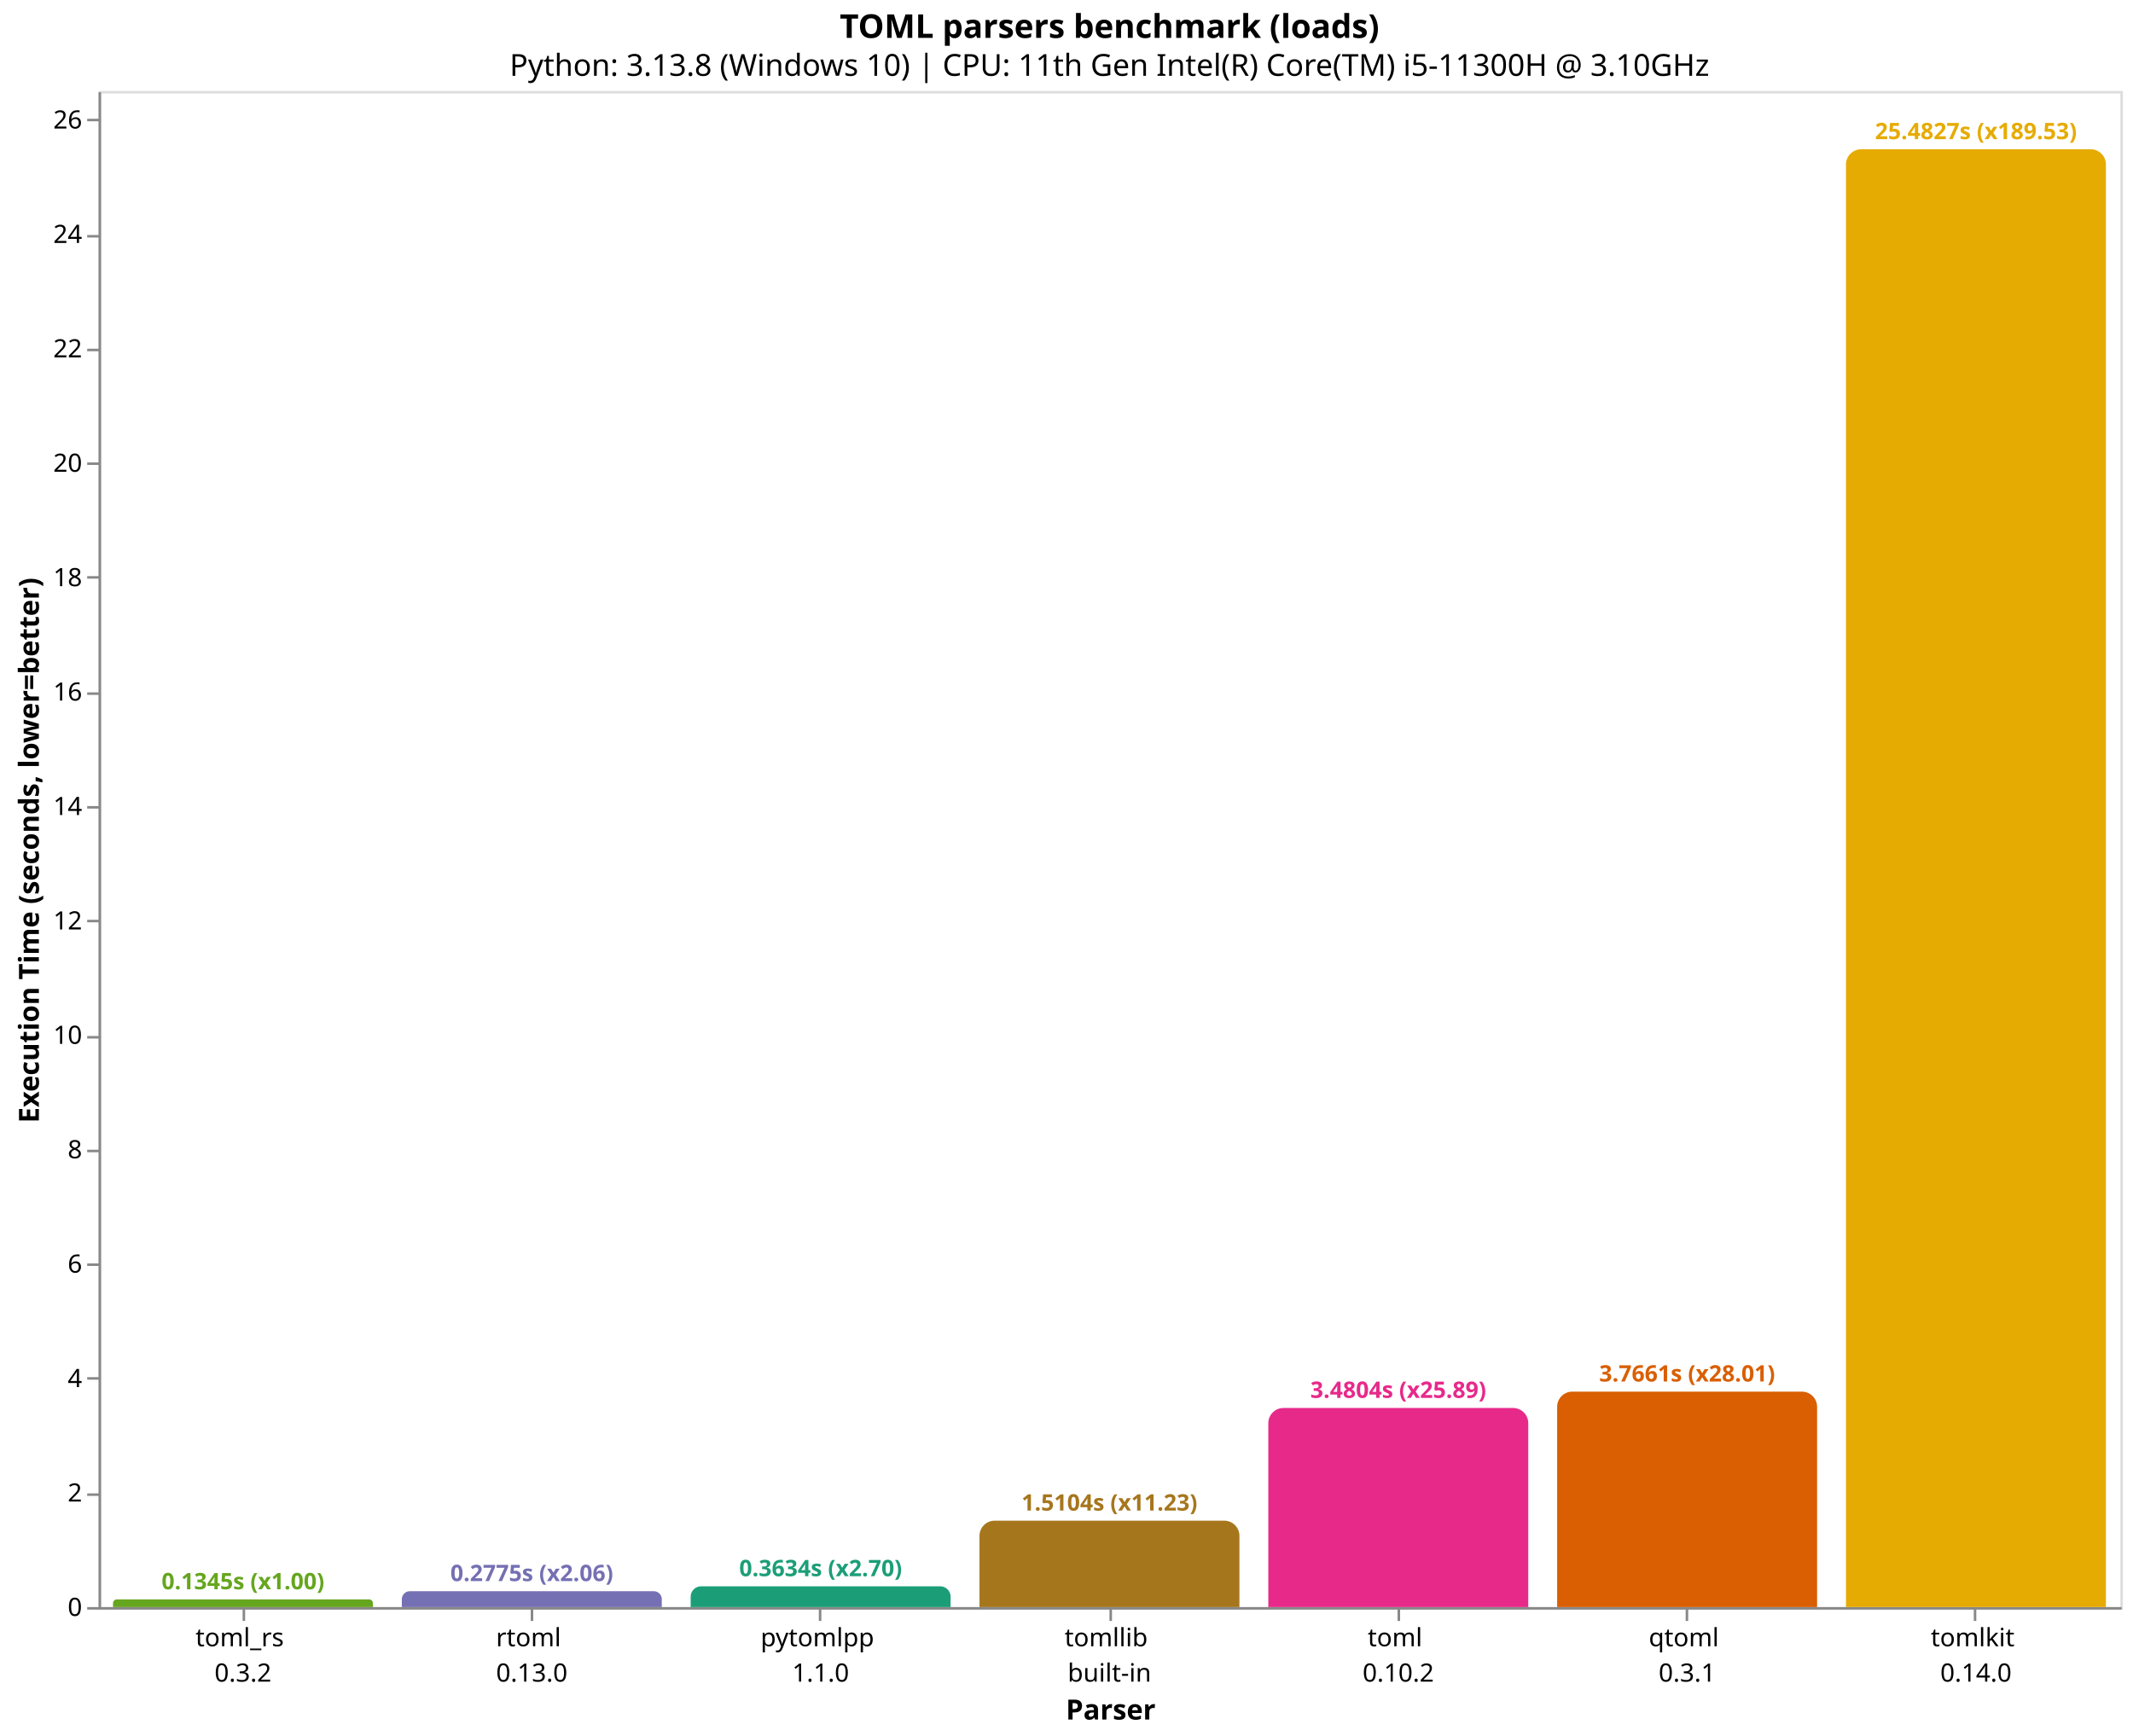
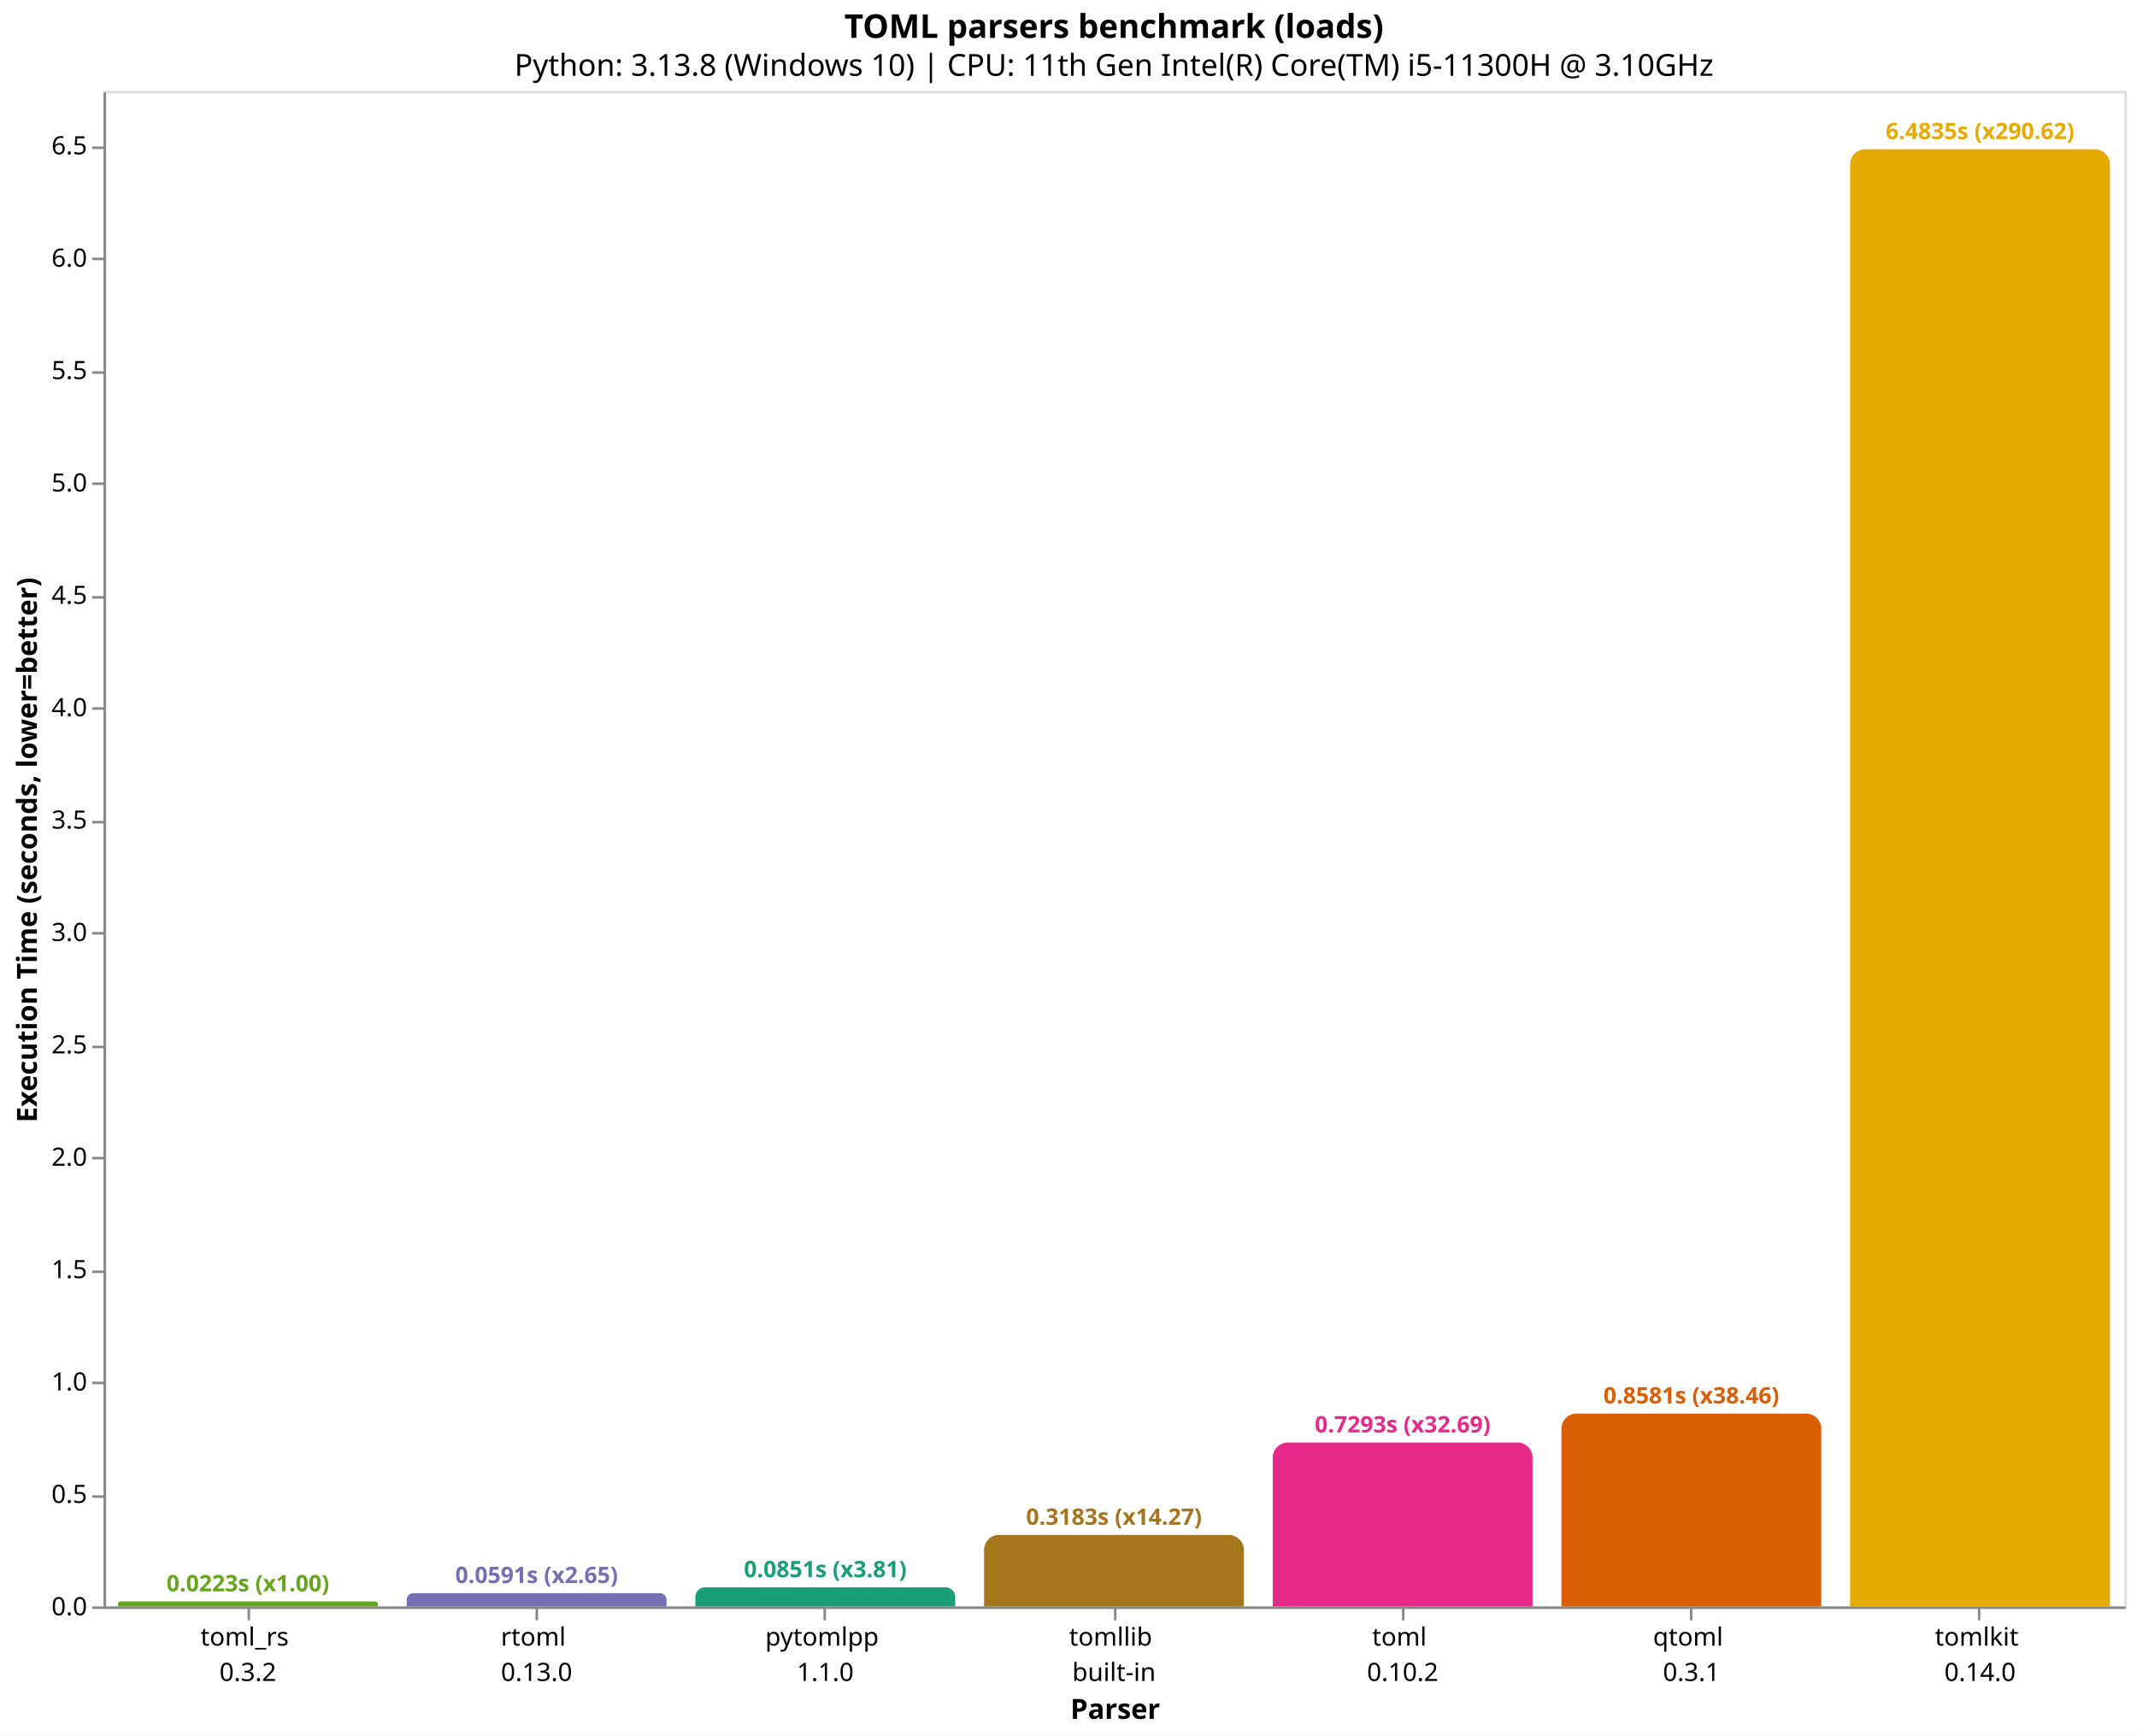
- <svg xmlns="http://www.w3.org/2000/svg" version="1.1" class="marks" width="844" height="687" viewBox="0 0 844 687">
-   <rect width="844" height="687" fill="white" />
-   <g fill="none" stroke-miterlimit="10" transform="translate(39,36)">
+ <svg xmlns="http://www.w3.org/2000/svg" version="1.1" class="marks" width="846" height="687" viewBox="0 0 846 687">
+   <rect width="846" height="687" fill="white" />
+   <g fill="none" stroke-miterlimit="10" transform="translate(41,36)">
    <g class="mark-group role-frame root" role="graphics-object" aria-roledescription="group mark container">
      <g transform="translate(0,0)">
        <path class="background" aria-hidden="true" d="M0.5,0.5h800v600h-800Z" stroke="#ddd" />
        <g>
          <g class="mark-group role-axis" role="graphics-symbol" aria-roledescription="axis" aria-label="X-axis titled 'Parser' for a discrete scale with 7 values: toml_rs&#10;0.3.2, rtoml&#10;0.13.0, pytomlpp&#10;1.1.0, tomllib&#10;built-in, toml&#10;0.10.2, qtoml&#10;0.3.1, tomlkit&#10;0.14.0">
            <g transform="translate(0.5,600.5)">
              <path class="background" aria-hidden="true" d="M0,0h0v0h0Z" pointer-events="none" />
              <g>
                <g class="mark-rule role-axis-tick" pointer-events="none">
                  <line transform="translate(57,0)" x2="0" y2="5" stroke="#888" stroke-width="1" opacity="1" />
                  <line transform="translate(171,0)" x2="0" y2="5" stroke="#888" stroke-width="1" opacity="1" />
                  <line transform="translate(285,0)" x2="0" y2="5" stroke="#888" stroke-width="1" opacity="1" />
                  <line transform="translate(400,0)" x2="0" y2="5" stroke="#888" stroke-width="1" opacity="1" />
                  <line transform="translate(514,0)" x2="0" y2="5" stroke="#888" stroke-width="1" opacity="1" />
                  <line transform="translate(628,0)" x2="0" y2="5" stroke="#888" stroke-width="1" opacity="1" />
                  <line transform="translate(742,0)" x2="0" y2="5" stroke="#888" stroke-width="1" opacity="1" />
                </g>
                <g class="mark-text role-axis-label" pointer-events="none">
                  <text text-anchor="middle" transform="translate(56.64286,15)" font-family="sans-serif" font-size="10px" fill="#000" opacity="1">
                    <tspan>toml_rs</tspan>
                    <tspan x="0" dy="14">0.3.2</tspan>
                  </text>
                  <text text-anchor="middle" transform="translate(170.9286,15)" font-family="sans-serif" font-size="10px" fill="#000" opacity="1">
                    <tspan>rtoml</tspan>
                    <tspan x="0" dy="14">0.13.0</tspan>
                  </text>
                  <text text-anchor="middle" transform="translate(285.2143,15)" font-family="sans-serif" font-size="10px" fill="#000" opacity="1">
                    <tspan>pytomlpp</tspan>
                    <tspan x="0" dy="14">1.1.0</tspan>
                  </text>
                  <text text-anchor="middle" transform="translate(399.5,15)" font-family="sans-serif" font-size="10px" fill="#000" opacity="1">
                    <tspan>tomllib</tspan>
                    <tspan x="0" dy="14">built-in</tspan>
                  </text>
                  <text text-anchor="middle" transform="translate(513.7857,15)" font-family="sans-serif" font-size="10px" fill="#000" opacity="1">
                    <tspan>toml</tspan>
                    <tspan x="0" dy="14">0.10.2</tspan>
                  </text>
                  <text text-anchor="middle" transform="translate(628.0714,15)" font-family="sans-serif" font-size="10px" fill="#000" opacity="1">
                    <tspan>qtoml</tspan>
                    <tspan x="0" dy="14">0.3.1</tspan>
                  </text>
                  <text text-anchor="middle" transform="translate(742.3571,15)" font-family="sans-serif" font-size="10px" fill="#000" opacity="1">
                    <tspan>tomlkit</tspan>
                    <tspan x="0" dy="14">0.14.0</tspan>
                  </text>
                </g>
                <g class="mark-rule role-axis-domain" pointer-events="none">
                  <line transform="translate(0,0)" x2="800" y2="0" stroke="#888" stroke-width="1" opacity="1" />
                </g>
                <g class="mark-text role-axis-title" pointer-events="none">
                  <text text-anchor="middle" transform="translate(400,44)" font-family="sans-serif" font-size="11px" font-weight="bold" fill="#000" opacity="1">Parser</text>
                </g>
              </g>
              <path class="foreground" aria-hidden="true" d="" pointer-events="none" display="none" />
            </g>
          </g>
-           <g class="mark-group role-axis" role="graphics-symbol" aria-roledescription="axis" aria-label="Y-axis titled 'Execution Time (seconds, lower=better)' for a linear scale with values from 0 to 27">
+           <g class="mark-group role-axis" role="graphics-symbol" aria-roledescription="axis" aria-label="Y-axis titled 'Execution Time (seconds, lower=better)' for a linear scale with values from 0 to 7">
            <g transform="translate(0.5,0.5)">
              <path class="background" aria-hidden="true" d="M0,0h0v0h0Z" pointer-events="none" />
              <g>
                <g class="mark-rule role-axis-tick" pointer-events="none">
                  <line transform="translate(0,600)" x2="-5" y2="0" stroke="#888" stroke-width="1" opacity="1" />
-                   <line transform="translate(0,555)" x2="-5" y2="0" stroke="#888" stroke-width="1" opacity="1" />
-                   <line transform="translate(0,509)" x2="-5" y2="0" stroke="#888" stroke-width="1" opacity="1" />
-                   <line transform="translate(0,464)" x2="-5" y2="0" stroke="#888" stroke-width="1" opacity="1" />
-                   <line transform="translate(0,419)" x2="-5" y2="0" stroke="#888" stroke-width="1" opacity="1" />
-                   <line transform="translate(0,374)" x2="-5" y2="0" stroke="#888" stroke-width="1" opacity="1" />
-                   <line transform="translate(0,328)" x2="-5" y2="0" stroke="#888" stroke-width="1" opacity="1" />
-                   <line transform="translate(0,283)" x2="-5" y2="0" stroke="#888" stroke-width="1" opacity="1" />
-                   <line transform="translate(0,238)" x2="-5" y2="0" stroke="#888" stroke-width="1" opacity="1" />
-                   <line transform="translate(0,192)" x2="-5" y2="0" stroke="#888" stroke-width="1" opacity="1" />
-                   <line transform="translate(0,147)" x2="-5" y2="0" stroke="#888" stroke-width="1" opacity="1" />
-                   <line transform="translate(0,102)" x2="-5" y2="0" stroke="#888" stroke-width="1" opacity="1" />
-                   <line transform="translate(0,57)" x2="-5" y2="0" stroke="#888" stroke-width="1" opacity="1" />
-                   <line transform="translate(0,11)" x2="-5" y2="0" stroke="#888" stroke-width="1" opacity="1" />
+                   <line transform="translate(0,556)" x2="-5" y2="0" stroke="#888" stroke-width="1" opacity="1" />
+                   <line transform="translate(0,511)" x2="-5" y2="0" stroke="#888" stroke-width="1" opacity="1" />
+                   <line transform="translate(0,467)" x2="-5" y2="0" stroke="#888" stroke-width="1" opacity="1" />
+                   <line transform="translate(0,422)" x2="-5" y2="0" stroke="#888" stroke-width="1" opacity="1" />
+                   <line transform="translate(0,378)" x2="-5" y2="0" stroke="#888" stroke-width="1" opacity="1" />
+                   <line transform="translate(0,333)" x2="-5" y2="0" stroke="#888" stroke-width="1" opacity="1" />
+                   <line transform="translate(0,289)" x2="-5" y2="0" stroke="#888" stroke-width="1" opacity="1" />
+                   <line transform="translate(0,244)" x2="-5" y2="0" stroke="#888" stroke-width="1" opacity="1" />
+                   <line transform="translate(0,200)" x2="-5" y2="0" stroke="#888" stroke-width="1" opacity="1" />
+                   <line transform="translate(0,155)" x2="-5" y2="0" stroke="#888" stroke-width="1" opacity="1" />
+                   <line transform="translate(0,111)" x2="-5" y2="0" stroke="#888" stroke-width="1" opacity="1" />
+                   <line transform="translate(0,66)" x2="-5" y2="0" stroke="#888" stroke-width="1" opacity="1" />
+                   <line transform="translate(0,22)" x2="-5" y2="0" stroke="#888" stroke-width="1" opacity="1" />
                </g>
                <g class="mark-text role-axis-label" pointer-events="none">
-                   <text text-anchor="end" transform="translate(-7,603)" font-family="sans-serif" font-size="10px" fill="#000" opacity="1">0</text>
-                   <text text-anchor="end" transform="translate(-7,557.7203)" font-family="sans-serif" font-size="10px" fill="#000" opacity="1">2</text>
-                   <text text-anchor="end" transform="translate(-7,512.4407)" font-family="sans-serif" font-size="10px" fill="#000" opacity="1">4</text>
-                   <text text-anchor="end" transform="translate(-7,467.161)" font-family="sans-serif" font-size="10px" fill="#000" opacity="1">6</text>
-                   <text text-anchor="end" transform="translate(-7,421.8814)" font-family="sans-serif" font-size="10px" fill="#000" opacity="1">8</text>
-                   <text text-anchor="end" transform="translate(-7,376.6017)" font-family="sans-serif" font-size="10px" fill="#000" opacity="1">10</text>
-                   <text text-anchor="end" transform="translate(-7,331.3221)" font-family="sans-serif" font-size="10px" fill="#000" opacity="1">12</text>
-                   <text text-anchor="end" transform="translate(-7,286.0424)" font-family="sans-serif" font-size="10px" fill="#000" opacity="1">14</text>
-                   <text text-anchor="end" transform="translate(-7,240.7628)" font-family="sans-serif" font-size="10px" fill="#000" opacity="1">16</text>
-                   <text text-anchor="end" transform="translate(-7,195.4831)" font-family="sans-serif" font-size="10px" fill="#000" opacity="1">18</text>
-                   <text text-anchor="end" transform="translate(-7,150.2035)" font-family="sans-serif" font-size="10px" fill="#000" opacity="1">20</text>
-                   <text text-anchor="end" transform="translate(-7,104.9238)" font-family="sans-serif" font-size="10px" fill="#000" opacity="1">22</text>
-                   <text text-anchor="end" transform="translate(-7,59.64415)" font-family="sans-serif" font-size="10px" fill="#000" opacity="1">24</text>
-                   <text text-anchor="end" transform="translate(-7,14.3645)" font-family="sans-serif" font-size="10px" fill="#000" opacity="1">26</text>
+                   <text text-anchor="end" transform="translate(-7,603)" font-family="sans-serif" font-size="10px" fill="#000" opacity="1">0.0</text>
+                   <text text-anchor="end" transform="translate(-7,558.5081)" font-family="sans-serif" font-size="10px" fill="#000" opacity="1">0.5</text>
+                   <text text-anchor="end" transform="translate(-7,514.0161)" font-family="sans-serif" font-size="10px" fill="#000" opacity="1">1.0</text>
+                   <text text-anchor="end" transform="translate(-7,469.5242)" font-family="sans-serif" font-size="10px" fill="#000" opacity="1">1.5</text>
+                   <text text-anchor="end" transform="translate(-7,425.0323)" font-family="sans-serif" font-size="10px" fill="#000" opacity="1">2.0</text>
+                   <text text-anchor="end" transform="translate(-7,380.5403)" font-family="sans-serif" font-size="10px" fill="#000" opacity="1">2.5</text>
+                   <text text-anchor="end" transform="translate(-7,336.0484)" font-family="sans-serif" font-size="10px" fill="#000" opacity="1">3.0</text>
+                   <text text-anchor="end" transform="translate(-7,291.5564)" font-family="sans-serif" font-size="10px" fill="#000" opacity="1">3.5</text>
+                   <text text-anchor="end" transform="translate(-7,247.0645)" font-family="sans-serif" font-size="10px" fill="#000" opacity="1">4.0</text>
+                   <text text-anchor="end" transform="translate(-7,202.5726)" font-family="sans-serif" font-size="10px" fill="#000" opacity="1">4.5</text>
+                   <text text-anchor="end" transform="translate(-7,158.0806)" font-family="sans-serif" font-size="10px" fill="#000" opacity="1">5.0</text>
+                   <text text-anchor="end" transform="translate(-7,113.5887)" font-family="sans-serif" font-size="10px" fill="#000" opacity="1">5.5</text>
+                   <text text-anchor="end" transform="translate(-7,69.09676)" font-family="sans-serif" font-size="10px" fill="#000" opacity="1">6.0</text>
+                   <text text-anchor="end" transform="translate(-7,24.60483)" font-family="sans-serif" font-size="10px" fill="#000" opacity="1">6.5</text>
                </g>
                <g class="mark-rule role-axis-domain" pointer-events="none">
                  <line transform="translate(0,600)" x2="0" y2="-600" stroke="#888" stroke-width="1" opacity="1" />
                </g>
                <g class="mark-text role-axis-title" pointer-events="none">
-                   <text text-anchor="middle" transform="translate(-22.12305,300) rotate(-90) translate(0,-2)" font-family="sans-serif" font-size="11px" font-weight="bold" fill="#000" opacity="1">Execution Time (seconds, lower=better)</text>
+                   <text text-anchor="middle" transform="translate(-24.90137,300) rotate(-90) translate(0,-2)" font-family="sans-serif" font-size="11px" font-weight="bold" fill="#000" opacity="1">Execution Time (seconds, lower=better)</text>
                </g>
              </g>
              <path class="foreground" aria-hidden="true" d="" pointer-events="none" display="none" />
            </g>
          </g>
          <g class="mark-group role-scope" role="graphics-object" aria-roledescription="group mark container">
-             <g transform="translate(5.714286,596.956)">
-               <path class="background" aria-hidden="true" d="M1.522,0L101.335,0C102.175,0,102.857,0.682,102.857,1.522L102.857,3.044C102.857,3.044,102.857,3.044,102.857,3.044L0,3.044C0,3.044,0,3.044,0,3.044L0,1.522C0,0.682,0.682,0,1.522,0Z" />
+             <g transform="translate(5.714286,598.0148)">
+               <path class="background" aria-hidden="true" d="M0.993,0L101.865,0C102.412,0,102.857,0.445,102.857,0.993L102.857,1.985C102.857,1.985,102.857,1.985,102.857,1.985L0,1.985C0,1.985,0,1.985,0,1.985L0,0.993C0,0.445,0.445,0,0.993,0Z" />
              <g clip-path="url(#clip1)">
                <g class="mark-group role-scope" role="graphics-object" aria-roledescription="group mark container">
-                   <g transform="translate(0,-596.956)">
-                     <path class="background" aria-hidden="true" d="M0,0h102.857v0h-102.857Z" />
-                     <g>
-                       <g class="mark-rect role-mark layer_0_marks" role="graphics-object" aria-roledescription="rect mark container">
-                         <path aria-label="Parser: toml_rs&#10;0.3.2; Execution Time (seconds, lower=better): 0.134454999999; parser: toml_rs; Execution Time (s): 0.1345; Slowdown: 1.00" role="graphics-symbol" aria-roledescription="bar" d="M0,596.956h102.857v3.044h-102.857Z" fill="#66a61e" />
-                       </g>
-                     </g>
-                     <path class="foreground" aria-hidden="true" d="" display="none" />
-                   </g>
-                 </g>
-               </g>
-               <path class="foreground" aria-hidden="true" d="" display="none" />
-             </g>
-             <g transform="translate(120,593.717)">
-               <path class="background" aria-hidden="true" d="M3.142,0L99.716,0C101.449,0,102.857,1.408,102.857,3.142L102.857,6.283C102.857,6.283,102.857,6.283,102.857,6.283L0,6.283C0,6.283,0,6.283,0,6.283L0,3.142C0,1.408,1.408,0,3.142,0Z" />
+                   <g transform="translate(0,-598.0148)">
+                     <path class="background" aria-hidden="true" d="M0,0h102.857v0h-102.857Z" />
+                     <g>
+                       <g class="mark-rect role-mark layer_0_marks" role="graphics-object" aria-roledescription="rect mark container">
+                         <path aria-label="Parser: toml_rs&#10;0.3.2; Execution Time (seconds, lower=better): 0.0223093999994; parser: toml_rs; Execution Time (s): 0.0223; Slowdown: 1.00" role="graphics-symbol" aria-roledescription="bar" d="M0,598.015h102.857v1.985h-102.857Z" fill="#66a61e" />
+                       </g>
+                     </g>
+                     <path class="foreground" aria-hidden="true" d="" display="none" />
+                   </g>
+                 </g>
+               </g>
+               <path class="foreground" aria-hidden="true" d="" display="none" />
+             </g>
+             <g transform="translate(120,594.7404)">
+               <path class="background" aria-hidden="true" d="M2.63,0L100.227,0C101.679,0,102.857,1.178,102.857,2.63L102.857,5.26C102.857,5.26,102.857,5.26,102.857,5.26L0,5.26C0,5.26,0,5.26,0,5.26L0,2.63C0,1.178,1.178,0,2.63,0Z" />
              <g clip-path="url(#clip2)">
                <g class="mark-group role-scope" role="graphics-object" aria-roledescription="group mark container">
-                   <g transform="translate(0,-593.717)">
-                     <path class="background" aria-hidden="true" d="M0,0h102.857v0h-102.857Z" />
-                     <g>
-                       <g class="mark-rect role-mark layer_0_marks" role="graphics-object" aria-roledescription="rect mark container">
-                         <path aria-label="Parser: rtoml&#10;0.13.0; Execution Time (seconds, lower=better): 0.277521299999; parser: rtoml; Execution Time (s): 0.2775; Slowdown: 2.06" role="graphics-symbol" aria-roledescription="bar" d="M0,593.717h102.857v6.283h-102.857Z" fill="#7570b3" />
-                       </g>
-                     </g>
-                     <path class="foreground" aria-hidden="true" d="" display="none" />
-                   </g>
-                 </g>
-               </g>
-               <path class="foreground" aria-hidden="true" d="" display="none" />
-             </g>
-             <g transform="translate(234.2857,591.7736)">
-               <path class="background" aria-hidden="true" d="M4.113,0L98.744,0C101.014,0,102.857,1.843,102.857,4.113L102.857,8.226C102.857,8.226,102.857,8.226,102.857,8.226L0,8.226C0,8.226,0,8.226,0,8.226L0,4.113C0,1.843,1.843,0,4.113,0Z" />
+                   <g transform="translate(0,-594.7404)">
+                     <path class="background" aria-hidden="true" d="M0,0h102.857v0h-102.857Z" />
+                     <g>
+                       <g class="mark-rect role-mark layer_0_marks" role="graphics-object" aria-roledescription="rect mark container">
+                         <path aria-label="Parser: rtoml&#10;0.13.0; Execution Time (seconds, lower=better): 0.0591070999981; parser: rtoml; Execution Time (s): 0.0591; Slowdown: 2.65" role="graphics-symbol" aria-roledescription="bar" d="M0,594.74h102.857v5.26h-102.857Z" fill="#7570b3" />
+                       </g>
+                     </g>
+                     <path class="foreground" aria-hidden="true" d="" display="none" />
+                   </g>
+                 </g>
+               </g>
+               <path class="foreground" aria-hidden="true" d="" display="none" />
+             </g>
+             <g transform="translate(234.2857,592.4297)">
+               <path class="background" aria-hidden="true" d="M3.785,0L99.072,0C101.161,0,102.857,1.696,102.857,3.785L102.857,7.57C102.857,7.57,102.857,7.57,102.857,7.57L0,7.57C0,7.57,0,7.57,0,7.57L0,3.785C0,1.696,1.696,0,3.785,0Z" />
              <g clip-path="url(#clip3)">
                <g class="mark-group role-scope" role="graphics-object" aria-roledescription="group mark container">
-                   <g transform="translate(0,-591.7736)">
-                     <path class="background" aria-hidden="true" d="M0,0h102.857v0h-102.857Z" />
-                     <g>
-                       <g class="mark-rect role-mark layer_0_marks" role="graphics-object" aria-roledescription="rect mark container">
-                         <path aria-label="Parser: pytomlpp&#10;1.1.0; Execution Time (seconds, lower=better): 0.363360200001; parser: pytomlpp; Execution Time (s): 0.3634; Slowdown: 2.70" role="graphics-symbol" aria-roledescription="bar" d="M0,591.774h102.857v8.226h-102.857Z" fill="#1b9e77" />
-                       </g>
-                     </g>
-                     <path class="foreground" aria-hidden="true" d="" display="none" />
-                   </g>
-                 </g>
-               </g>
-               <path class="foreground" aria-hidden="true" d="" display="none" />
-             </g>
-             <g transform="translate(348.5714,565.8054)">
-               <path class="background" aria-hidden="true" d="M6,0L96.857,0C100.169,0,102.857,2.689,102.857,6L102.857,34.195C102.857,34.195,102.857,34.195,102.857,34.195L0,34.195C0,34.195,0,34.195,0,34.195L0,6C0,2.689,2.689,0,6,0Z" />
+                   <g transform="translate(0,-592.4297)">
+                     <path class="background" aria-hidden="true" d="M0,0h102.857v0h-102.857Z" />
+                     <g>
+                       <g class="mark-rect role-mark layer_0_marks" role="graphics-object" aria-roledescription="rect mark container">
+                         <path aria-label="Parser: pytomlpp&#10;1.1.0; Execution Time (seconds, lower=better): 0.0850747999975; parser: pytomlpp; Execution Time (s): 0.0851; Slowdown: 3.81" role="graphics-symbol" aria-roledescription="bar" d="M0,592.43h102.857v7.57h-102.857Z" fill="#1b9e77" />
+                       </g>
+                     </g>
+                     <path class="foreground" aria-hidden="true" d="" display="none" />
+                   </g>
+                 </g>
+               </g>
+               <path class="foreground" aria-hidden="true" d="" display="none" />
+             </g>
+             <g transform="translate(348.5714,571.6769)">
+               <path class="background" aria-hidden="true" d="M6,0L96.857,0C100.169,0,102.857,2.689,102.857,6L102.857,28.323C102.857,28.323,102.857,28.323,102.857,28.323L0,28.323C0,28.323,0,28.323,0,28.323L0,6C0,2.689,2.689,0,6,0Z" />
              <g clip-path="url(#clip4)">
                <g class="mark-group role-scope" role="graphics-object" aria-roledescription="group mark container">
-                   <g transform="translate(0,-565.8054)">
-                     <path class="background" aria-hidden="true" d="M0,0h102.857v0h-102.857Z" />
-                     <g>
-                       <g class="mark-rect role-mark layer_0_marks" role="graphics-object" aria-roledescription="rect mark container">
-                         <path aria-label="Parser: tomllib&#10;built-in; Execution Time (seconds, lower=better): 1.5103734; parser: tomllib; Execution Time (s): 1.5104; Slowdown: 11.23" role="graphics-symbol" aria-roledescription="bar" d="M0,565.805h102.857v34.195h-102.857Z" fill="#a6761d" />
-                       </g>
-                     </g>
-                     <path class="foreground" aria-hidden="true" d="" display="none" />
-                   </g>
-                 </g>
-               </g>
-               <path class="foreground" aria-hidden="true" d="" display="none" />
-             </g>
-             <g transform="translate(462.8571,521.2049)">
-               <path class="background" aria-hidden="true" d="M6,0L96.857,0C100.169,0,102.857,2.689,102.857,6L102.857,78.795C102.857,78.795,102.857,78.795,102.857,78.795L0,78.795C0,78.795,0,78.795,0,78.795L0,6C0,2.689,2.689,0,6,0Z" />
+                   <g transform="translate(0,-571.6769)">
+                     <path class="background" aria-hidden="true" d="M0,0h102.857v0h-102.857Z" />
+                     <g>
+                       <g class="mark-rect role-mark layer_0_marks" role="graphics-object" aria-roledescription="rect mark container">
+                         <path aria-label="Parser: tomllib&#10;built-in; Execution Time (seconds, lower=better): 0.318294700002; parser: tomllib; Execution Time (s): 0.3183; Slowdown: 14.27" role="graphics-symbol" aria-roledescription="bar" d="M0,571.677h102.857v28.323h-102.857Z" fill="#a6761d" />
+                       </g>
+                     </g>
+                     <path class="foreground" aria-hidden="true" d="" display="none" />
+                   </g>
+                 </g>
+               </g>
+               <path class="foreground" aria-hidden="true" d="" display="none" />
+             </g>
+             <g transform="translate(462.8571,535.1021)">
+               <path class="background" aria-hidden="true" d="M6,0L96.857,0C100.169,0,102.857,2.689,102.857,6L102.857,64.898C102.857,64.898,102.857,64.898,102.857,64.898L0,64.898C0,64.898,0,64.898,0,64.898L0,6C0,2.689,2.689,0,6,0Z" />
              <g clip-path="url(#clip5)">
                <g class="mark-group role-scope" role="graphics-object" aria-roledescription="group mark container">
-                   <g transform="translate(0,-521.2049)">
-                     <path class="background" aria-hidden="true" d="M0,0h102.857v0h-102.857Z" />
-                     <g>
-                       <g class="mark-rect role-mark layer_0_marks" role="graphics-object" aria-roledescription="rect mark container">
-                         <path aria-label="Parser: toml&#10;0.10.2; Execution Time (seconds, lower=better): 3.4803747; parser: toml; Execution Time (s): 3.4804; Slowdown: 25.89" role="graphics-symbol" aria-roledescription="bar" d="M0,521.205h102.857v78.795h-102.857Z" fill="#e7298a" />
-                       </g>
-                     </g>
-                     <path class="foreground" aria-hidden="true" d="" display="none" />
-                   </g>
-                 </g>
-               </g>
-               <path class="foreground" aria-hidden="true" d="" display="none" />
-             </g>
-             <g transform="translate(577.1429,514.7355)">
-               <path class="background" aria-hidden="true" d="M6,0L96.857,0C100.169,0,102.857,2.689,102.857,6L102.857,85.265C102.857,85.265,102.857,85.265,102.857,85.265L0,85.265C0,85.265,0,85.265,0,85.265L0,6C0,2.689,2.689,0,6,0Z" />
+                   <g transform="translate(0,-535.1021)">
+                     <path class="background" aria-hidden="true" d="M0,0h102.857v0h-102.857Z" />
+                     <g>
+                       <g class="mark-rect role-mark layer_0_marks" role="graphics-object" aria-roledescription="rect mark container">
+                         <path aria-label="Parser: toml&#10;0.10.2; Execution Time (seconds, lower=better): 0.729321500003; parser: toml; Execution Time (s): 0.7293; Slowdown: 32.69" role="graphics-symbol" aria-roledescription="bar" d="M0,535.102h102.857v64.898h-102.857Z" fill="#e7298a" />
+                       </g>
+                     </g>
+                     <path class="foreground" aria-hidden="true" d="" display="none" />
+                   </g>
+                 </g>
+               </g>
+               <path class="foreground" aria-hidden="true" d="" display="none" />
+             </g>
+             <g transform="translate(577.1429,523.6438)">
+               <path class="background" aria-hidden="true" d="M6,0L96.857,0C100.169,0,102.857,2.689,102.857,6L102.857,76.356C102.857,76.356,102.857,76.356,102.857,76.356L0,76.356C0,76.356,0,76.356,0,76.356L0,6C0,2.689,2.689,0,6,0Z" />
              <g clip-path="url(#clip6)">
                <g class="mark-group role-scope" role="graphics-object" aria-roledescription="group mark container">
-                   <g transform="translate(0,-514.7355)">
-                     <path class="background" aria-hidden="true" d="M0,0h102.857v0h-102.857Z" />
-                     <g>
-                       <g class="mark-rect role-mark layer_0_marks" role="graphics-object" aria-roledescription="rect mark container">
-                         <path aria-label="Parser: qtoml&#10;0.3.1; Execution Time (seconds, lower=better): 3.7661304; parser: qtoml; Execution Time (s): 3.7661; Slowdown: 28.01" role="graphics-symbol" aria-roledescription="bar" d="M0,514.735h102.857v85.265h-102.857Z" fill="#d95f02" />
+                   <g transform="translate(0,-523.6438)">
+                     <path class="background" aria-hidden="true" d="M0,0h102.857v0h-102.857Z" />
+                     <g>
+                       <g class="mark-rect role-mark layer_0_marks" role="graphics-object" aria-roledescription="rect mark container">
+                         <path aria-label="Parser: qtoml&#10;0.3.1; Execution Time (seconds, lower=better): 0.8580903; parser: qtoml; Execution Time (s): 0.8581; Slowdown: 38.46" role="graphics-symbol" aria-roledescription="bar" d="M0,523.644h102.857v76.356h-102.857Z" fill="#d95f02" />
                      </g>
                    </g>
                    <path class="foreground" aria-hidden="true" d="" display="none" />
                  </g>
                </g>
              </g>
              <path class="foreground" aria-hidden="true" d="" display="none" />
            </g>
            <g transform="translate(691.4286,23.07692)">
              <path class="background" aria-hidden="true" d="M6,0L96.857,0C100.169,0,102.857,2.689,102.857,6L102.857,576.923C102.857,576.923,102.857,576.923,102.857,576.923L0,576.923C0,576.923,0,576.923,0,576.923L0,6C0,2.689,2.689,0,6,0Z" />
              <g clip-path="url(#clip7)">
                <g class="mark-group role-scope" role="graphics-object" aria-roledescription="group mark container">
                  <g transform="translate(0,-23.07692)">
                    <path class="background" aria-hidden="true" d="M0,0h102.857v0h-102.857Z" />
                    <g>
                      <g class="mark-rect role-mark layer_0_marks" role="graphics-object" aria-roledescription="rect mark container">
-                         <path aria-label="Parser: tomlkit&#10;0.14.0; Execution Time (seconds, lower=better): 25.4826627; parser: tomlkit; Execution Time (s): 25.4827; Slowdown: 189.53" role="graphics-symbol" aria-roledescription="bar" d="M0,23.077h102.857v576.923h-102.857Z" fill="#e6ab02" />
+                         <path aria-label="Parser: tomlkit&#10;0.14.0; Execution Time (seconds, lower=better): 6.4834566; parser: tomlkit; Execution Time (s): 6.4835; Slowdown: 290.62" role="graphics-symbol" aria-roledescription="bar" d="M0,23.077h102.857v576.923h-102.857Z" fill="#e6ab02" />
                      </g>
                    </g>
                    <path class="foreground" aria-hidden="true" d="" display="none" />
                  </g>
                </g>
              </g>
              <path class="foreground" aria-hidden="true" d="" display="none" />
            </g>
          </g>
          <g class="mark-text role-mark layer_1_marks" role="graphics-object" aria-roledescription="text mark container">
-             <text aria-label="Parser: toml_rs&#10;0.3.2; Execution Time (seconds, lower=better): 0.134454999999; parser: toml_rs; label: 0.1345s (x1.00); Execution Time (s): 0.1345; Slowdown: 1.00" role="graphics-symbol" aria-roledescription="text mark" text-anchor="middle" transform="translate(57.14286,592.956)" font-family="sans-serif" font-size="9px" font-weight="bold" fill="#66a61e">0.1345s (x1.00)</text>
-             <text aria-label="Parser: rtoml&#10;0.13.0; Execution Time (seconds, lower=better): 0.277521299999; parser: rtoml; label: 0.2775s (x2.06); Execution Time (s): 0.2775; Slowdown: 2.06" role="graphics-symbol" aria-roledescription="text mark" text-anchor="middle" transform="translate(171.4286,589.717)" font-family="sans-serif" font-size="9px" font-weight="bold" fill="#7570b3">0.2775s (x2.06)</text>
-             <text aria-label="Parser: pytomlpp&#10;1.1.0; Execution Time (seconds, lower=better): 0.363360200001; parser: pytomlpp; label: 0.3634s (x2.70); Execution Time (s): 0.3634; Slowdown: 2.70" role="graphics-symbol" aria-roledescription="text mark" text-anchor="middle" transform="translate(285.7143,587.7736)" font-family="sans-serif" font-size="9px" font-weight="bold" fill="#1b9e77">0.3634s (x2.70)</text>
-             <text aria-label="Parser: tomllib&#10;built-in; Execution Time (seconds, lower=better): 1.5103734; parser: tomllib; label: 1.5104s (x11.23); Execution Time (s): 1.5104; Slowdown: 11.23" role="graphics-symbol" aria-roledescription="text mark" text-anchor="middle" transform="translate(400,561.8054)" font-family="sans-serif" font-size="9px" font-weight="bold" fill="#a6761d">1.5104s (x11.23)</text>
-             <text aria-label="Parser: toml&#10;0.10.2; Execution Time (seconds, lower=better): 3.4803747; parser: toml; label: 3.4804s (x25.89); Execution Time (s): 3.4804; Slowdown: 25.89" role="graphics-symbol" aria-roledescription="text mark" text-anchor="middle" transform="translate(514.2857,517.2049)" font-family="sans-serif" font-size="9px" font-weight="bold" fill="#e7298a">3.4804s (x25.89)</text>
-             <text aria-label="Parser: qtoml&#10;0.3.1; Execution Time (seconds, lower=better): 3.7661304; parser: qtoml; label: 3.7661s (x28.01); Execution Time (s): 3.7661; Slowdown: 28.01" role="graphics-symbol" aria-roledescription="text mark" text-anchor="middle" transform="translate(628.5714,510.7355)" font-family="sans-serif" font-size="9px" font-weight="bold" fill="#d95f02">3.7661s (x28.01)</text>
-             <text aria-label="Parser: tomlkit&#10;0.14.0; Execution Time (seconds, lower=better): 25.4826627; parser: tomlkit; label: 25.4827s (x189.53); Execution Time (s): 25.4827; Slowdown: 189.53" role="graphics-symbol" aria-roledescription="text mark" text-anchor="middle" transform="translate(742.8571,19.07692)" font-family="sans-serif" font-size="9px" font-weight="bold" fill="#e6ab02">25.4827s (x189.53)</text>
+             <text aria-label="Parser: toml_rs&#10;0.3.2; Execution Time (seconds, lower=better): 0.0223093999994; parser: toml_rs; label: 0.0223s (x1.00); Execution Time (s): 0.0223; Slowdown: 1.00" role="graphics-symbol" aria-roledescription="text mark" text-anchor="middle" transform="translate(57.14286,594.0148)" font-family="sans-serif" font-size="9px" font-weight="bold" fill="#66a61e">0.0223s (x1.00)</text>
+             <text aria-label="Parser: rtoml&#10;0.13.0; Execution Time (seconds, lower=better): 0.0591070999981; parser: rtoml; label: 0.0591s (x2.65); Execution Time (s): 0.0591; Slowdown: 2.65" role="graphics-symbol" aria-roledescription="text mark" text-anchor="middle" transform="translate(171.4286,590.7404)" font-family="sans-serif" font-size="9px" font-weight="bold" fill="#7570b3">0.0591s (x2.65)</text>
+             <text aria-label="Parser: pytomlpp&#10;1.1.0; Execution Time (seconds, lower=better): 0.0850747999975; parser: pytomlpp; label: 0.0851s (x3.81); Execution Time (s): 0.0851; Slowdown: 3.81" role="graphics-symbol" aria-roledescription="text mark" text-anchor="middle" transform="translate(285.7143,588.4297)" font-family="sans-serif" font-size="9px" font-weight="bold" fill="#1b9e77">0.0851s (x3.81)</text>
+             <text aria-label="Parser: tomllib&#10;built-in; Execution Time (seconds, lower=better): 0.318294700002; parser: tomllib; label: 0.3183s (x14.27); Execution Time (s): 0.3183; Slowdown: 14.27" role="graphics-symbol" aria-roledescription="text mark" text-anchor="middle" transform="translate(400,567.6769)" font-family="sans-serif" font-size="9px" font-weight="bold" fill="#a6761d">0.3183s (x14.27)</text>
+             <text aria-label="Parser: toml&#10;0.10.2; Execution Time (seconds, lower=better): 0.729321500003; parser: toml; label: 0.7293s (x32.69); Execution Time (s): 0.7293; Slowdown: 32.69" role="graphics-symbol" aria-roledescription="text mark" text-anchor="middle" transform="translate(514.2857,531.1021)" font-family="sans-serif" font-size="9px" font-weight="bold" fill="#e7298a">0.7293s (x32.69)</text>
+             <text aria-label="Parser: qtoml&#10;0.3.1; Execution Time (seconds, lower=better): 0.8580903; parser: qtoml; label: 0.8581s (x38.46); Execution Time (s): 0.8581; Slowdown: 38.46" role="graphics-symbol" aria-roledescription="text mark" text-anchor="middle" transform="translate(628.5714,519.6438)" font-family="sans-serif" font-size="9px" font-weight="bold" fill="#d95f02">0.8581s (x38.46)</text>
+             <text aria-label="Parser: tomlkit&#10;0.14.0; Execution Time (seconds, lower=better): 6.4834566; parser: tomlkit; label: 6.4835s (x290.62); Execution Time (s): 6.4835; Slowdown: 290.62" role="graphics-symbol" aria-roledescription="text mark" text-anchor="middle" transform="translate(742.8571,19.07692)" font-family="sans-serif" font-size="9px" font-weight="bold" fill="#e6ab02">6.4835s (x290.62)</text>
          </g>
          <g class="mark-group role-title">
            <g transform="translate(400,-31)">
              <path class="background" aria-hidden="true" d="M0,0h0v0h0Z" pointer-events="none" />
              <g>
                <g class="mark-text role-title-text" role="graphics-symbol" aria-roledescription="title" aria-label="Title text 'TOML parsers benchmark (loads)'" pointer-events="none">
                  <text text-anchor="middle" transform="translate(0,10)" font-family="sans-serif" font-size="13px" font-weight="bold" fill="#000" opacity="1">TOML parsers benchmark (loads)</text>
                </g>
                <g class="mark-text role-title-subtitle" role="graphics-symbol" aria-roledescription="subtitle" aria-label="Subtitle text 'Python: 3.13.8 (Windows 10) | CPU: 11th Gen Intel(R) Core(TM) i5-11300H @ 3.10GHz'" pointer-events="none">
                  <text text-anchor="middle" transform="translate(0,25)" font-family="sans-serif" font-size="12px" fill="#000" opacity="1">Python: 3.13.8 (Windows 10) | CPU: 11th Gen Intel(R) Core(TM) i5-11300H @ 3.10GHz</text>
                </g>
              </g>
              <path class="foreground" aria-hidden="true" d="" pointer-events="none" display="none" />
            </g>
          </g>
        </g>
        <path class="foreground" aria-hidden="true" d="" display="none" />
      </g>
    </g>
  </g>
  <defs>
    <clipPath id="clip1">
-       <path d="M1.522,0L101.335,0C102.175,0,102.857,0.682,102.857,1.522L102.857,3.044C102.857,3.044,102.857,3.044,102.857,3.044L0,3.044C0,3.044,0,3.044,0,3.044L0,1.522C0,0.682,0.682,0,1.522,0Z" />
+       <path d="M0.993,0L101.865,0C102.412,0,102.857,0.445,102.857,0.993L102.857,1.985C102.857,1.985,102.857,1.985,102.857,1.985L0,1.985C0,1.985,0,1.985,0,1.985L0,0.993C0,0.445,0.445,0,0.993,0Z" />
    </clipPath>
    <clipPath id="clip2">
-       <path d="M3.142,0L99.716,0C101.449,0,102.857,1.408,102.857,3.142L102.857,6.283C102.857,6.283,102.857,6.283,102.857,6.283L0,6.283C0,6.283,0,6.283,0,6.283L0,3.142C0,1.408,1.408,0,3.142,0Z" />
+       <path d="M2.63,0L100.227,0C101.679,0,102.857,1.178,102.857,2.63L102.857,5.26C102.857,5.26,102.857,5.26,102.857,5.26L0,5.26C0,5.26,0,5.26,0,5.26L0,2.63C0,1.178,1.178,0,2.63,0Z" />
    </clipPath>
    <clipPath id="clip3">
-       <path d="M4.113,0L98.744,0C101.014,0,102.857,1.843,102.857,4.113L102.857,8.226C102.857,8.226,102.857,8.226,102.857,8.226L0,8.226C0,8.226,0,8.226,0,8.226L0,4.113C0,1.843,1.843,0,4.113,0Z" />
+       <path d="M3.785,0L99.072,0C101.161,0,102.857,1.696,102.857,3.785L102.857,7.57C102.857,7.57,102.857,7.57,102.857,7.57L0,7.57C0,7.57,0,7.57,0,7.57L0,3.785C0,1.696,1.696,0,3.785,0Z" />
    </clipPath>
    <clipPath id="clip4">
-       <path d="M6,0L96.857,0C100.169,0,102.857,2.689,102.857,6L102.857,34.195C102.857,34.195,102.857,34.195,102.857,34.195L0,34.195C0,34.195,0,34.195,0,34.195L0,6C0,2.689,2.689,0,6,0Z" />
+       <path d="M6,0L96.857,0C100.169,0,102.857,2.689,102.857,6L102.857,28.323C102.857,28.323,102.857,28.323,102.857,28.323L0,28.323C0,28.323,0,28.323,0,28.323L0,6C0,2.689,2.689,0,6,0Z" />
    </clipPath>
    <clipPath id="clip5">
-       <path d="M6,0L96.857,0C100.169,0,102.857,2.689,102.857,6L102.857,78.795C102.857,78.795,102.857,78.795,102.857,78.795L0,78.795C0,78.795,0,78.795,0,78.795L0,6C0,2.689,2.689,0,6,0Z" />
+       <path d="M6,0L96.857,0C100.169,0,102.857,2.689,102.857,6L102.857,64.898C102.857,64.898,102.857,64.898,102.857,64.898L0,64.898C0,64.898,0,64.898,0,64.898L0,6C0,2.689,2.689,0,6,0Z" />
    </clipPath>
    <clipPath id="clip6">
-       <path d="M6,0L96.857,0C100.169,0,102.857,2.689,102.857,6L102.857,85.265C102.857,85.265,102.857,85.265,102.857,85.265L0,85.265C0,85.265,0,85.265,0,85.265L0,6C0,2.689,2.689,0,6,0Z" />
+       <path d="M6,0L96.857,0C100.169,0,102.857,2.689,102.857,6L102.857,76.356C102.857,76.356,102.857,76.356,102.857,76.356L0,76.356C0,76.356,0,76.356,0,76.356L0,6C0,2.689,2.689,0,6,0Z" />
    </clipPath>
    <clipPath id="clip7">
      <path d="M6,0L96.857,0C100.169,0,102.857,2.689,102.857,6L102.857,576.923C102.857,576.923,102.857,576.923,102.857,576.923L0,576.923C0,576.923,0,576.923,0,576.923L0,6C0,2.689,2.689,0,6,0Z" />
    </clipPath>
  </defs>
</svg>
